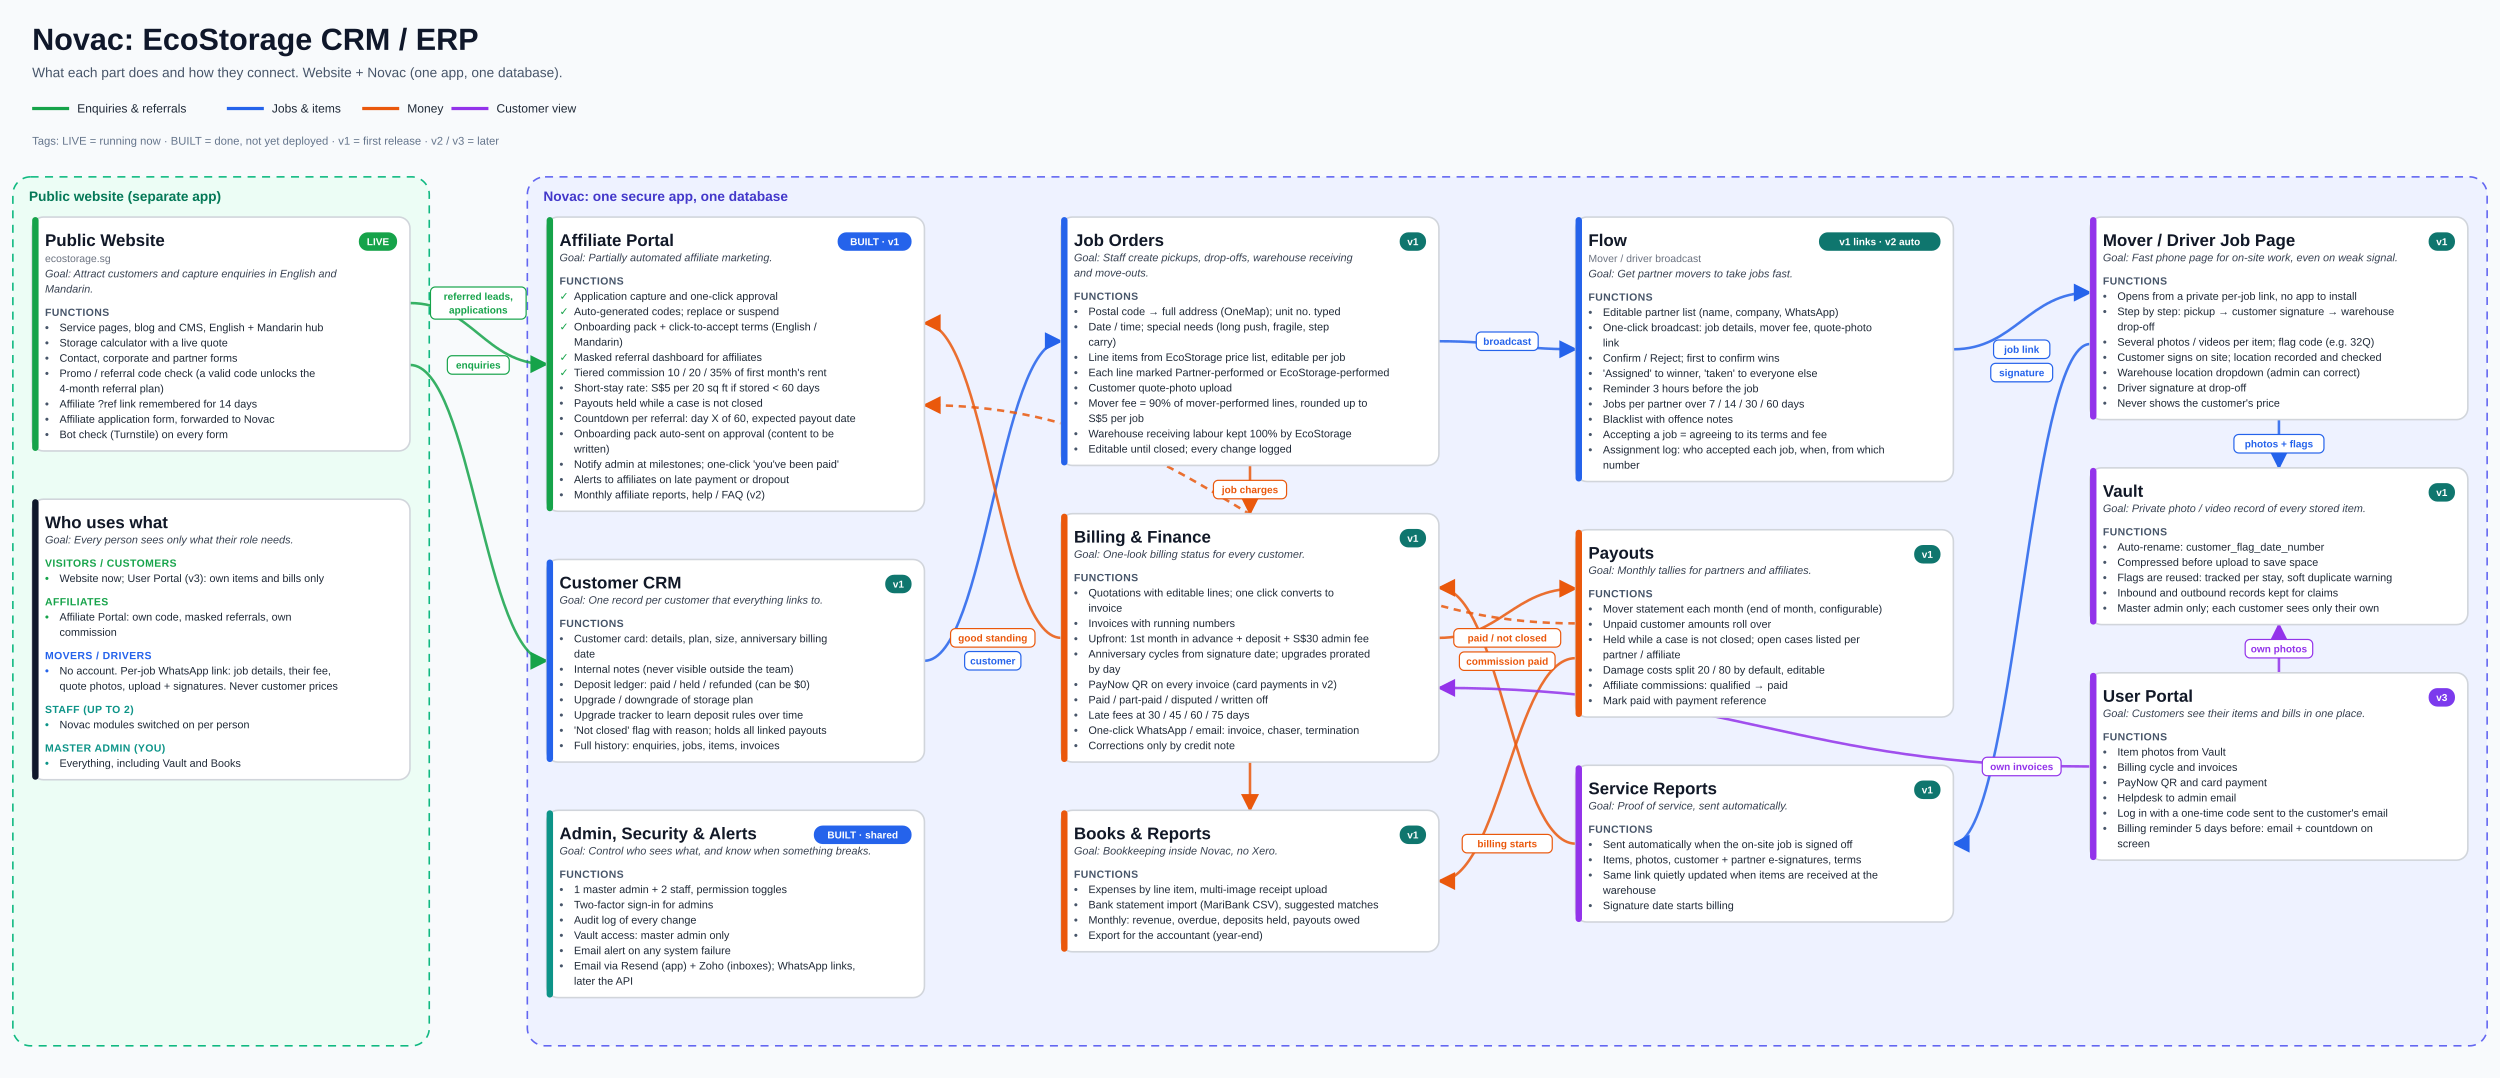
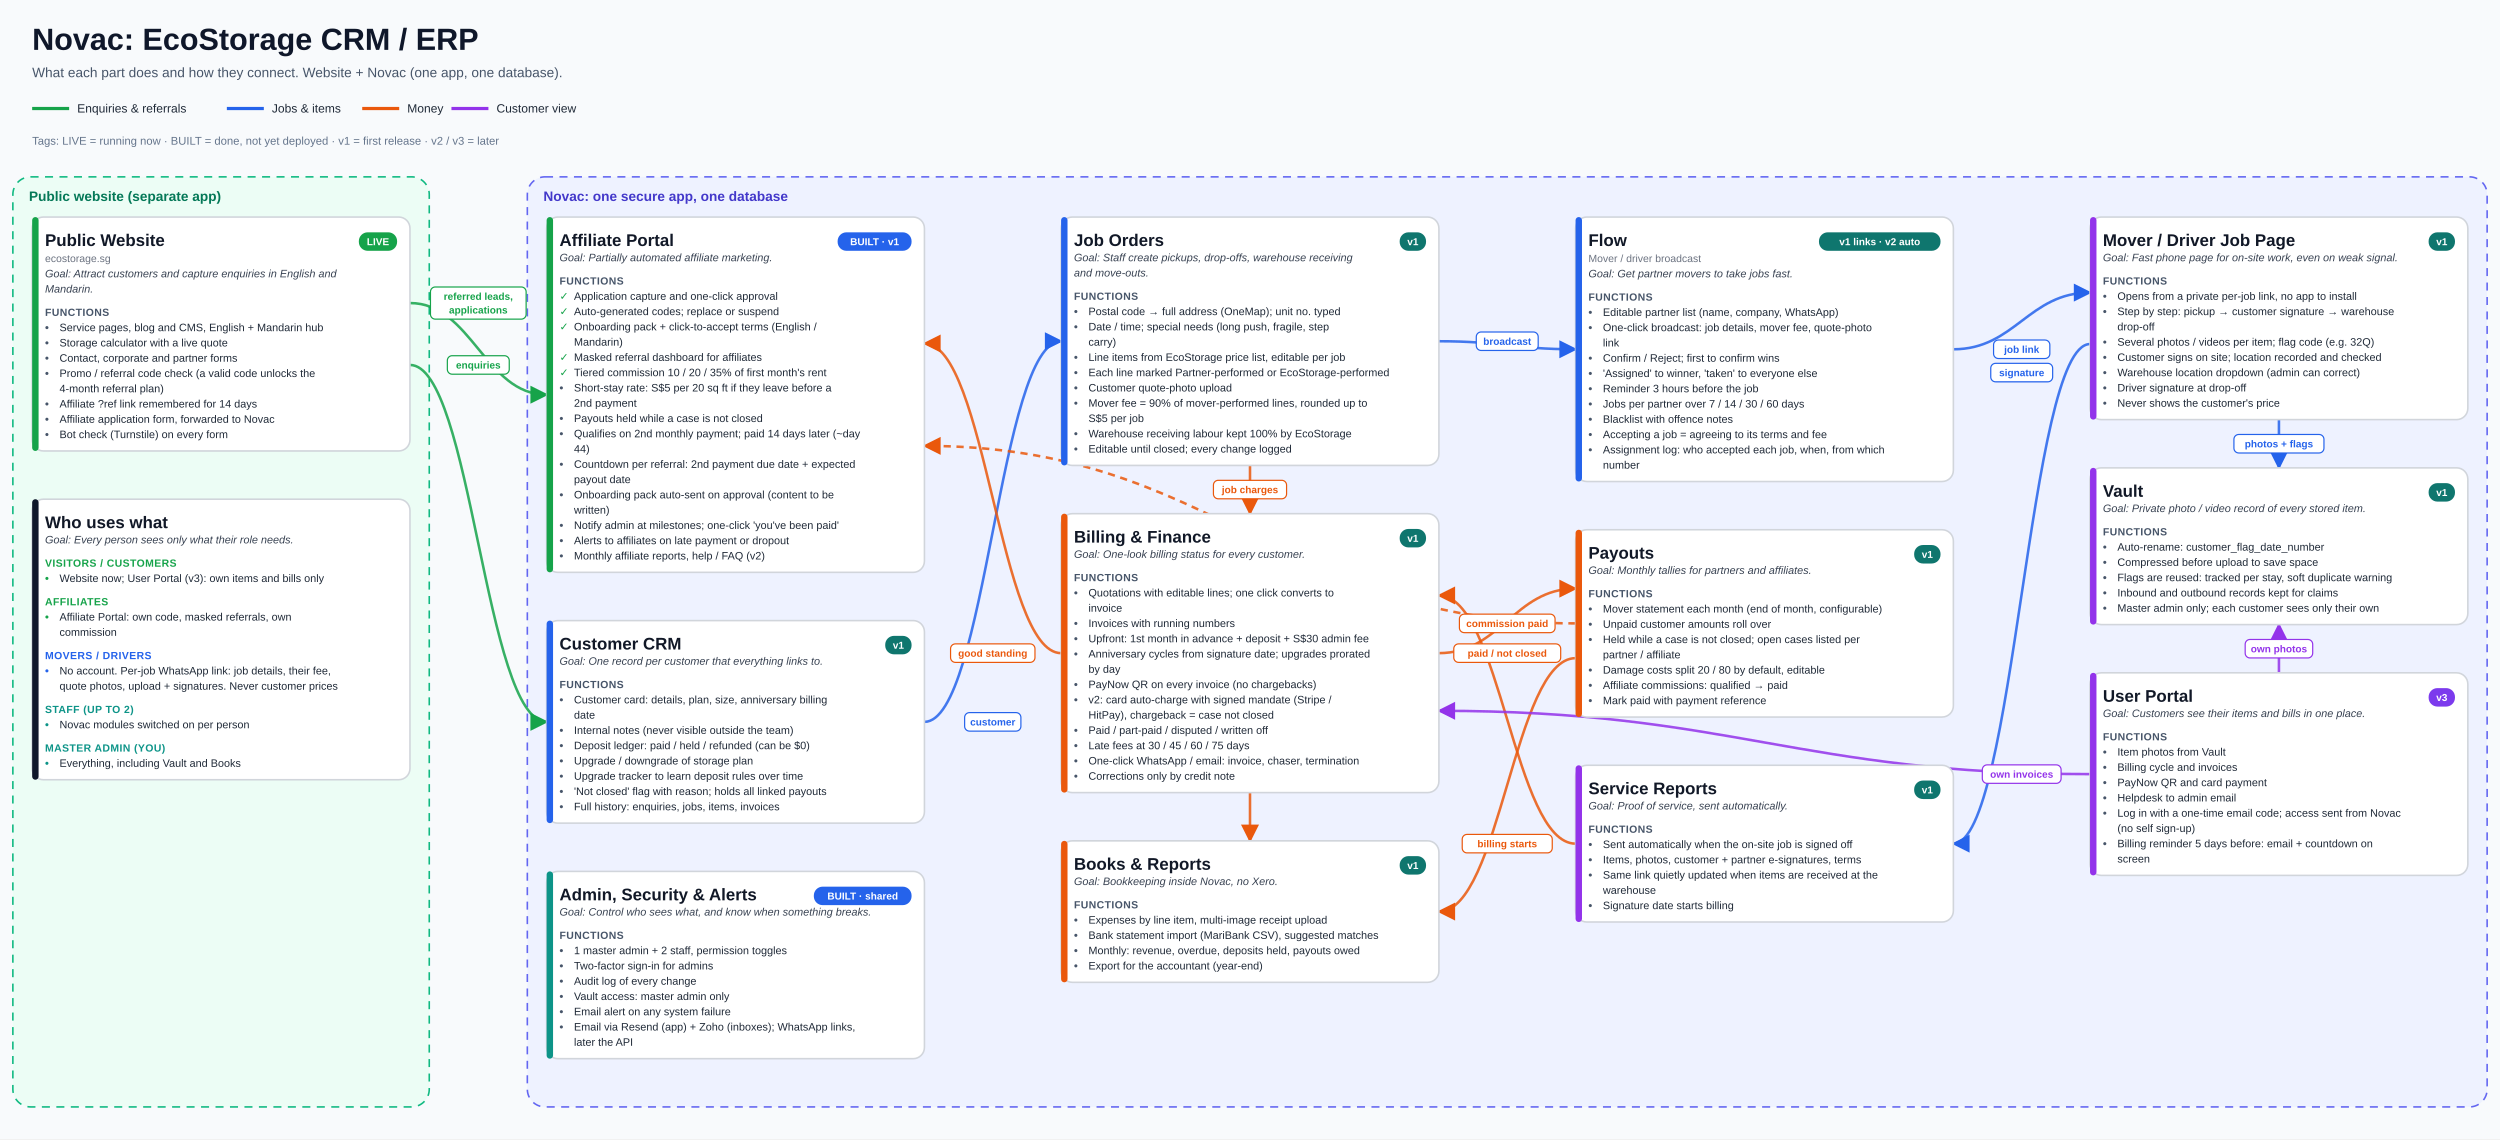
- <svg xmlns="http://www.w3.org/2000/svg" width="3110" height="1341" viewBox="0 0 3110 1341" font-family="Arial, Helvetica, sans-serif">
-   <rect width="3110" height="1341" fill="#f8fafc" />
+ <svg xmlns="http://www.w3.org/2000/svg" width="3110" height="1417" viewBox="0 0 3110 1417" font-family="Arial, Helvetica, sans-serif">
+   <rect width="3110" height="1417" fill="#f8fafc" />
  <defs>
    <marker id="a-green" viewBox="0 0 10 10" refX="9" refY="5" markerWidth="7" markerHeight="7" orient="auto-start-reverse">
      <path d="M0,0 L10,5 L0,10 z" fill="#16a34a" />
    </marker>
    <marker id="a-blue" viewBox="0 0 10 10" refX="9" refY="5" markerWidth="7" markerHeight="7" orient="auto-start-reverse">
      <path d="M0,0 L10,5 L0,10 z" fill="#2563eb" />
    </marker>
    <marker id="a-orange" viewBox="0 0 10 10" refX="9" refY="5" markerWidth="7" markerHeight="7" orient="auto-start-reverse">
      <path d="M0,0 L10,5 L0,10 z" fill="#ea580c" />
    </marker>
    <marker id="a-purple" viewBox="0 0 10 10" refX="9" refY="5" markerWidth="7" markerHeight="7" orient="auto-start-reverse">
      <path d="M0,0 L10,5 L0,10 z" fill="#9333ea" />
    </marker>
    <marker id="a-red" viewBox="0 0 10 10" refX="9" refY="5" markerWidth="7" markerHeight="7" orient="auto-start-reverse">
      <path d="M0,0 L10,5 L0,10 z" fill="#dc2626" />
    </marker>
    <marker id="a-grey" viewBox="0 0 10 10" refX="9" refY="5" markerWidth="7" markerHeight="7" orient="auto-start-reverse">
      <path d="M0,0 L10,5 L0,10 z" fill="#6b7280" />
    </marker>
    <marker id="a-teal" viewBox="0 0 10 10" refX="9" refY="5" markerWidth="7" markerHeight="7" orient="auto-start-reverse">
      <path d="M0,0 L10,5 L0,10 z" fill="#0d9488" />
    </marker>
  </defs>
  <text x="40" y="62" font-size="38" font-weight="800" fill="#0f172a">Novac: EcoStorage CRM / ERP</text>
  <text x="40" y="96" font-size="17" fill="#475569">What each part does and how they connect. Website + Novac (one app, one database).</text>
  <line x1="40" y1="135" x2="86" y2="135" stroke="#16a34a" stroke-width="4" />
  <text x="96" y="140" font-size="15" fill="#1f2937">Enquiries &amp; referrals</text>
  <line x1="282.2" y1="135" x2="328.2" y2="135" stroke="#2563eb" stroke-width="4" />
  <text x="338.2" y="140" font-size="15" fill="#1f2937">Jobs &amp; items</text>
  <line x1="450.6" y1="135" x2="496.6" y2="135" stroke="#ea580c" stroke-width="4" />
  <text x="506.6" y="140" font-size="15" fill="#1f2937">Money</text>
  <line x1="561.6" y1="135" x2="607.6" y2="135" stroke="#9333ea" stroke-width="4" />
  <text x="617.6" y="140" font-size="15" fill="#1f2937">Customer view</text>
  <text x="40" y="180" font-size="14" fill="#64748b">Tags: LIVE = running now · BUILT = done, not yet deployed · v1 = first release · v2 / v3 = later</text>
-   <rect x="656" y="220" width="2438" height="1081" rx="22" fill="#eef2ff" stroke="#6366f1" stroke-width="2" stroke-dasharray="10 8" />
+   <rect x="656" y="220" width="2438" height="1157" rx="22" fill="#eef2ff" stroke="#6366f1" stroke-width="2" stroke-dasharray="10 8" />
  <text x="676" y="250" font-size="17" font-weight="700" fill="#4338ca">Novac: one secure app, one database</text>
-   <rect x="16" y="220" width="518" height="1081" rx="22" fill="#ecfdf5" stroke="#10b981" stroke-width="2" stroke-dasharray="10 8" />
+   <rect x="16" y="220" width="518" height="1157" rx="22" fill="#ecfdf5" stroke="#10b981" stroke-width="2" stroke-dasharray="10 8" />
  <text x="36" y="250" font-size="17" font-weight="700" fill="#047857">Public website (separate app)</text>
-   <path d="M510,377.0 C586.5,377.0 603.5,453.0 680,453.0" fill="none" stroke="#16a34a" stroke-width="3.2" stroke-opacity="0.85" marker-end="url(#a-green)" />
-   <path d="M510,454.0 C586.5,454.0 603.5,822.0 680,822.0" fill="none" stroke="#16a34a" stroke-width="3.2" stroke-opacity="0.85" marker-end="url(#a-green)" />
-   <path d="M1150,822.0 C1226.5,822.0 1243.5,424.5 1320,424.5" fill="none" stroke="#2563eb" stroke-width="3.2" stroke-opacity="0.85" marker-end="url(#a-blue)" />
+   <path d="M510,377.0 C586.5,377.0 603.5,491.0 680,491.0" fill="none" stroke="#16a34a" stroke-width="3.2" stroke-opacity="0.85" marker-end="url(#a-green)" />
+   <path d="M510,454.0 C586.5,454.0 603.5,898.0 680,898.0" fill="none" stroke="#16a34a" stroke-width="3.2" stroke-opacity="0.85" marker-end="url(#a-green)" />
+   <path d="M1150,898.0 C1226.5,898.0 1243.5,424.5 1320,424.5" fill="none" stroke="#2563eb" stroke-width="3.2" stroke-opacity="0.85" marker-end="url(#a-blue)" />
  <path d="M1790,424.5 C1866.5,424.5 1883.5,434.5 1960,434.5" fill="none" stroke="#2563eb" stroke-width="3.2" stroke-opacity="0.85" marker-end="url(#a-blue)" />
  <path d="M2430,434.5 C2506.5,434.5 2523.5,364.0 2600,364.0" fill="none" stroke="#2563eb" stroke-width="3.2" stroke-opacity="0.85" marker-end="url(#a-blue)" />
  <path d="M2835.0,522 L2835.0,582" fill="none" stroke="#2563eb" stroke-width="3.2" stroke-opacity="0.85" marker-end="url(#a-blue)" />
  <path d="M2600,428.0 C2523.5,428.0 2506.5,1049.5 2430,1049.5" fill="none" stroke="#2563eb" stroke-width="3.2" stroke-opacity="0.85" marker-end="url(#a-blue)" />
  <path d="M1555.0,579 L1555.0,639" fill="none" stroke="#ea580c" stroke-width="3.2" stroke-opacity="0.85" marker-end="url(#a-orange)" />
-   <path d="M1960,1049.5 C1883.5,1049.5 1866.5,731.25 1790,731.25" fill="none" stroke="#ea580c" stroke-width="3.2" stroke-opacity="0.85" marker-end="url(#a-orange)" />
-   <path d="M1790,793.5 C1866.5,793.5 1883.5,732.25 1960,732.25" fill="none" stroke="#ea580c" stroke-width="3.2" stroke-opacity="0.85" marker-end="url(#a-orange)" />
-   <path d="M1320,793.5 C1243.5,793.5 1226.5,402.0 1150,402.0" fill="none" stroke="#ea580c" stroke-width="3.2" stroke-opacity="0.85" marker-end="url(#a-orange)" />
-   <path d="M1960,775.5 C1595.5,775.5 1514.5,504.0 1150,504.0" fill="none" stroke="#ea580c" stroke-width="3.2" stroke-opacity="0.85" stroke-dasharray="9 7" marker-end="url(#a-orange)" />
-   <path d="M1555.0,948 L1555.0,1008" fill="none" stroke="#ea580c" stroke-width="3.2" stroke-opacity="0.85" marker-end="url(#a-orange)" />
-   <path d="M1960,818.75 C1883.5,818.75 1866.5,1096.0 1790,1096.0" fill="none" stroke="#ea580c" stroke-width="3.2" stroke-opacity="0.85" marker-end="url(#a-orange)" />
+   <path d="M1960,1049.5 C1883.5,1049.5 1866.5,740.75 1790,740.75" fill="none" stroke="#ea580c" stroke-width="3.2" stroke-opacity="0.85" marker-end="url(#a-orange)" />
+   <path d="M1790,812.5 C1866.5,812.5 1883.5,732.25 1960,732.25" fill="none" stroke="#ea580c" stroke-width="3.2" stroke-opacity="0.85" marker-end="url(#a-orange)" />
+   <path d="M1320,812.5 C1243.5,812.5 1226.5,427.333 1150,427.333" fill="none" stroke="#ea580c" stroke-width="3.2" stroke-opacity="0.85" marker-end="url(#a-orange)" />
+   <path d="M1960,775.5 C1595.5,775.5 1514.5,554.667 1150,554.667" fill="none" stroke="#ea580c" stroke-width="3.2" stroke-opacity="0.85" stroke-dasharray="9 7" marker-end="url(#a-orange)" />
+   <path d="M1555.0,986 L1555.0,1046" fill="none" stroke="#ea580c" stroke-width="3.2" stroke-opacity="0.85" marker-end="url(#a-orange)" />
+   <path d="M1960,818.75 C1883.5,818.75 1866.5,1134.0 1790,1134.0" fill="none" stroke="#ea580c" stroke-width="3.2" stroke-opacity="0.85" marker-end="url(#a-orange)" />
  <path d="M2835.0,837 L2835.0,777" fill="none" stroke="#9333ea" stroke-width="3.2" stroke-opacity="0.85" marker-end="url(#a-purple)" />
-   <path d="M2600,953.5 C2235.5,953.5 2154.5,855.75 1790,855.75" fill="none" stroke="#9333ea" stroke-width="3.2" stroke-opacity="0.85" marker-end="url(#a-purple)" />
+   <path d="M2600,963.0 C2235.5,963.0 2154.5,884.25 1790,884.25" fill="none" stroke="#9333ea" stroke-width="3.2" stroke-opacity="0.85" marker-end="url(#a-purple)" />
  <rect x="40" y="270" width="470" height="291" rx="14" fill="#ffffff" stroke="#d1d5db" stroke-width="2" />
  <rect x="40" y="270" width="8" height="291" rx="4" fill="#16a34a" />
  <text x="56" y="306" font-size="21" font-weight="700" fill="#111827">Public Website</text>
  <rect x="446.4" y="289" width="47.6" height="23" rx="11" fill="#16a34a" />
  <text x="470.2" y="305" font-size="12.5" font-weight="700" fill="#fff" text-anchor="middle">LIVE</text>
  <text x="56" y="326" font-size="13" fill="#6b7280">ecostorage.sg</text>
  <text x="56" y="345" font-size="13.5" font-style="italic" fill="#374151">Goal: Attract customers and capture enquiries in English and</text>
  <text x="56" y="364" font-size="13.5" font-style="italic" fill="#374151">Mandarin.</text>
  <text x="56" y="393" font-size="13" font-weight="700" fill="#475569" letter-spacing="0.5">FUNCTIONS</text>
  <text x="56" y="412" font-size="13.5" font-weight="700" fill="#475569">•</text>
  <text x="74" y="412" font-size="13.5" fill="#1f2937">Service pages, blog and CMS, English + Mandarin hub</text>
  <text x="56" y="431" font-size="13.5" font-weight="700" fill="#475569">•</text>
  <text x="74" y="431" font-size="13.5" fill="#1f2937">Storage calculator with a live quote</text>
  <text x="56" y="450" font-size="13.5" font-weight="700" fill="#475569">•</text>
  <text x="74" y="450" font-size="13.5" fill="#1f2937">Contact, corporate and partner forms</text>
  <text x="56" y="469" font-size="13.5" font-weight="700" fill="#475569">•</text>
  <text x="74" y="469" font-size="13.5" fill="#1f2937">Promo / referral code check (a valid code unlocks the</text>
  <text x="74" y="488" font-size="13.5" fill="#1f2937">4-month referral plan)</text>
  <text x="56" y="507" font-size="13.5" font-weight="700" fill="#475569">•</text>
  <text x="74" y="507" font-size="13.5" fill="#1f2937">Affiliate ?ref link remembered for 14 days</text>
  <text x="56" y="526" font-size="13.5" font-weight="700" fill="#475569">•</text>
  <text x="74" y="526" font-size="13.5" fill="#1f2937">Affiliate application form, forwarded to Novac</text>
  <text x="56" y="545" font-size="13.5" font-weight="700" fill="#475569">•</text>
  <text x="74" y="545" font-size="13.5" fill="#1f2937">Bot check (Turnstile) on every form</text>
  <rect x="40" y="621" width="470" height="349" rx="14" fill="#ffffff" stroke="#d1d5db" stroke-width="2" />
  <rect x="40" y="621" width="8" height="349" rx="4" fill="#0f172a" />
  <text x="56" y="657" font-size="21" font-weight="700" fill="#111827">Who uses what</text>
  <text x="56" y="676" font-size="13.5" font-style="italic" fill="#374151">Goal: Every person sees only what their role needs.</text>
  <text x="56" y="705" font-size="13" font-weight="700" fill="#16a34a" letter-spacing="0.5">VISITORS / CUSTOMERS</text>
  <text x="56" y="724" font-size="13.5" font-weight="700" fill="#16a34a">•</text>
  <text x="74" y="724" font-size="13.5" fill="#1f2937">Website now; User Portal (v3): own items and bills only</text>
  <text x="56" y="753" font-size="13" font-weight="700" fill="#16a34a" letter-spacing="0.5">AFFILIATES</text>
  <text x="56" y="772" font-size="13.5" font-weight="700" fill="#16a34a">•</text>
  <text x="74" y="772" font-size="13.5" fill="#1f2937">Affiliate Portal: own code, masked referrals, own</text>
  <text x="74" y="791" font-size="13.5" fill="#1f2937">commission</text>
  <text x="56" y="820" font-size="13" font-weight="700" fill="#2563eb" letter-spacing="0.5">MOVERS / DRIVERS</text>
  <text x="56" y="839" font-size="13.5" font-weight="700" fill="#2563eb">•</text>
  <text x="74" y="839" font-size="13.5" fill="#1f2937">No account. Per-job WhatsApp link: job details, their fee,</text>
  <text x="74" y="858" font-size="13.5" fill="#1f2937">quote photos, upload + signatures. Never customer prices</text>
  <text x="56" y="887" font-size="13" font-weight="700" fill="#0d9488" letter-spacing="0.5">STAFF (UP TO 2)</text>
  <text x="56" y="906" font-size="13.5" font-weight="700" fill="#0d9488">•</text>
  <text x="74" y="906" font-size="13.5" fill="#1f2937">Novac modules switched on per person</text>
  <text x="56" y="935" font-size="13" font-weight="700" fill="#0d9488" letter-spacing="0.5">MASTER ADMIN (YOU)</text>
  <text x="56" y="954" font-size="13.5" font-weight="700" fill="#0d9488">•</text>
  <text x="74" y="954" font-size="13.5" fill="#1f2937">Everything, including Vault and Books</text>
-   <rect x="680" y="270" width="470" height="366" rx="14" fill="#ffffff" stroke="#d1d5db" stroke-width="2" />
-   <rect x="680" y="270" width="8" height="366" rx="4" fill="#16a34a" />
+   <rect x="680" y="270" width="470" height="442" rx="14" fill="#ffffff" stroke="#d1d5db" stroke-width="2" />
+   <rect x="680" y="270" width="8" height="442" rx="4" fill="#16a34a" />
  <text x="696" y="306" font-size="21" font-weight="700" fill="#111827">Affiliate Portal</text>
  <rect x="1042.0" y="289" width="92.0" height="23" rx="11" fill="#2563eb" />
  <text x="1088.0" y="305" font-size="12.5" font-weight="700" fill="#fff" text-anchor="middle">BUILT · v1</text>
  <text x="696" y="325" font-size="13.5" font-style="italic" fill="#374151">Goal: Partially automated affiliate marketing.</text>
  <text x="696" y="354" font-size="13" font-weight="700" fill="#475569" letter-spacing="0.5">FUNCTIONS</text>
  <text x="696" y="373" font-size="13.5" font-weight="700" fill="#16a34a">✓</text>
  <text x="714" y="373" font-size="13.5" fill="#1f2937">Application capture and one-click approval</text>
  <text x="696" y="392" font-size="13.5" font-weight="700" fill="#16a34a">✓</text>
  <text x="714" y="392" font-size="13.5" fill="#1f2937">Auto-generated codes; replace or suspend</text>
  <text x="696" y="411" font-size="13.5" font-weight="700" fill="#16a34a">✓</text>
  <text x="714" y="411" font-size="13.5" fill="#1f2937">Onboarding pack + click-to-accept terms (English /</text>
  <text x="714" y="430" font-size="13.5" fill="#1f2937">Mandarin)</text>
  <text x="696" y="449" font-size="13.5" font-weight="700" fill="#16a34a">✓</text>
  <text x="714" y="449" font-size="13.5" fill="#1f2937">Masked referral dashboard for affiliates</text>
  <text x="696" y="468" font-size="13.5" font-weight="700" fill="#16a34a">✓</text>
  <text x="714" y="468" font-size="13.5" fill="#1f2937">Tiered commission 10 / 20 / 35% of first month's rent</text>
  <text x="696" y="487" font-size="13.5" font-weight="700" fill="#475569">•</text>
-   <text x="714" y="487" font-size="13.5" fill="#1f2937">Short-stay rate: S$5 per 20 sq ft if stored &lt; 60 days</text>
-   <text x="696" y="506" font-size="13.5" font-weight="700" fill="#475569">•</text>
-   <text x="714" y="506" font-size="13.5" fill="#1f2937">Payouts held while a case is not closed</text>
+   <text x="714" y="487" font-size="13.5" fill="#1f2937">Short-stay rate: S$5 per 20 sq ft if they leave before a</text>
+   <text x="714" y="506" font-size="13.5" fill="#1f2937">2nd payment</text>
  <text x="696" y="525" font-size="13.5" font-weight="700" fill="#475569">•</text>
-   <text x="714" y="525" font-size="13.5" fill="#1f2937">Countdown per referral: day X of 60, expected payout date</text>
+   <text x="714" y="525" font-size="13.5" fill="#1f2937">Payouts held while a case is not closed</text>
  <text x="696" y="544" font-size="13.5" font-weight="700" fill="#475569">•</text>
-   <text x="714" y="544" font-size="13.5" fill="#1f2937">Onboarding pack auto-sent on approval (content to be</text>
-   <text x="714" y="563" font-size="13.5" fill="#1f2937">written)</text>
+   <text x="714" y="544" font-size="13.5" fill="#1f2937">Qualifies on 2nd monthly payment; paid 14 days later (~day</text>
+   <text x="714" y="563" font-size="13.5" fill="#1f2937">44)</text>
  <text x="696" y="582" font-size="13.5" font-weight="700" fill="#475569">•</text>
-   <text x="714" y="582" font-size="13.5" fill="#1f2937">Notify admin at milestones; one-click 'you've been paid'</text>
-   <text x="696" y="601" font-size="13.5" font-weight="700" fill="#475569">•</text>
-   <text x="714" y="601" font-size="13.5" fill="#1f2937">Alerts to affiliates on late payment or dropout</text>
+   <text x="714" y="582" font-size="13.5" fill="#1f2937">Countdown per referral: 2nd payment due date + expected</text>
+   <text x="714" y="601" font-size="13.5" fill="#1f2937">payout date</text>
  <text x="696" y="620" font-size="13.5" font-weight="700" fill="#475569">•</text>
-   <text x="714" y="620" font-size="13.5" fill="#1f2937">Monthly affiliate reports, help / FAQ (v2)</text>
-   <rect x="680" y="696" width="470" height="252" rx="14" fill="#ffffff" stroke="#d1d5db" stroke-width="2" />
-   <rect x="680" y="696" width="8" height="252" rx="4" fill="#2563eb" />
-   <text x="696" y="732" font-size="21" font-weight="700" fill="#111827">Customer CRM</text>
-   <rect x="1101.2" y="715" width="32.8" height="23" rx="11" fill="#0f766e" />
-   <text x="1117.6" y="731" font-size="12.5" font-weight="700" fill="#fff" text-anchor="middle">v1</text>
-   <text x="696" y="751" font-size="13.5" font-style="italic" fill="#374151">Goal: One record per customer that everything links to.</text>
-   <text x="696" y="780" font-size="13" font-weight="700" fill="#475569" letter-spacing="0.5">FUNCTIONS</text>
-   <text x="696" y="799" font-size="13.5" font-weight="700" fill="#475569">•</text>
-   <text x="714" y="799" font-size="13.5" fill="#1f2937">Customer card: details, plan, size, anniversary billing</text>
-   <text x="714" y="818" font-size="13.5" fill="#1f2937">date</text>
-   <text x="696" y="837" font-size="13.5" font-weight="700" fill="#475569">•</text>
-   <text x="714" y="837" font-size="13.5" fill="#1f2937">Internal notes (never visible outside the team)</text>
-   <text x="696" y="856" font-size="13.5" font-weight="700" fill="#475569">•</text>
-   <text x="714" y="856" font-size="13.5" fill="#1f2937">Deposit ledger: paid / held / refunded (can be $0)</text>
+   <text x="714" y="620" font-size="13.5" fill="#1f2937">Onboarding pack auto-sent on approval (content to be</text>
+   <text x="714" y="639" font-size="13.5" fill="#1f2937">written)</text>
+   <text x="696" y="658" font-size="13.5" font-weight="700" fill="#475569">•</text>
+   <text x="714" y="658" font-size="13.5" fill="#1f2937">Notify admin at milestones; one-click 'you've been paid'</text>
+   <text x="696" y="677" font-size="13.5" font-weight="700" fill="#475569">•</text>
+   <text x="714" y="677" font-size="13.5" fill="#1f2937">Alerts to affiliates on late payment or dropout</text>
+   <text x="696" y="696" font-size="13.5" font-weight="700" fill="#475569">•</text>
+   <text x="714" y="696" font-size="13.5" fill="#1f2937">Monthly affiliate reports, help / FAQ (v2)</text>
+   <rect x="680" y="772" width="470" height="252" rx="14" fill="#ffffff" stroke="#d1d5db" stroke-width="2" />
+   <rect x="680" y="772" width="8" height="252" rx="4" fill="#2563eb" />
+   <text x="696" y="808" font-size="21" font-weight="700" fill="#111827">Customer CRM</text>
+   <rect x="1101.2" y="791" width="32.8" height="23" rx="11" fill="#0f766e" />
+   <text x="1117.6" y="807" font-size="12.5" font-weight="700" fill="#fff" text-anchor="middle">v1</text>
+   <text x="696" y="827" font-size="13.5" font-style="italic" fill="#374151">Goal: One record per customer that everything links to.</text>
+   <text x="696" y="856" font-size="13" font-weight="700" fill="#475569" letter-spacing="0.5">FUNCTIONS</text>
  <text x="696" y="875" font-size="13.5" font-weight="700" fill="#475569">•</text>
-   <text x="714" y="875" font-size="13.5" fill="#1f2937">Upgrade / downgrade of storage plan</text>
-   <text x="696" y="894" font-size="13.5" font-weight="700" fill="#475569">•</text>
-   <text x="714" y="894" font-size="13.5" fill="#1f2937">Upgrade tracker to learn deposit rules over time</text>
+   <text x="714" y="875" font-size="13.5" fill="#1f2937">Customer card: details, plan, size, anniversary billing</text>
+   <text x="714" y="894" font-size="13.5" fill="#1f2937">date</text>
  <text x="696" y="913" font-size="13.5" font-weight="700" fill="#475569">•</text>
-   <text x="714" y="913" font-size="13.5" fill="#1f2937">'Not closed' flag with reason; holds all linked payouts</text>
+   <text x="714" y="913" font-size="13.5" fill="#1f2937">Internal notes (never visible outside the team)</text>
  <text x="696" y="932" font-size="13.5" font-weight="700" fill="#475569">•</text>
-   <text x="714" y="932" font-size="13.5" fill="#1f2937">Full history: enquiries, jobs, items, invoices</text>
-   <rect x="680" y="1008" width="470" height="233" rx="14" fill="#ffffff" stroke="#d1d5db" stroke-width="2" />
-   <rect x="680" y="1008" width="8" height="233" rx="4" fill="#0d9488" />
-   <text x="696" y="1044" font-size="21" font-weight="700" fill="#111827">Admin, Security &amp; Alerts</text>
-   <rect x="1012.4" y="1027" width="121.6" height="23" rx="11" fill="#2563eb" />
-   <text x="1073.2" y="1043" font-size="12.5" font-weight="700" fill="#fff" text-anchor="middle">BUILT · shared</text>
-   <text x="696" y="1063" font-size="13.5" font-style="italic" fill="#374151">Goal: Control who sees what, and know when something breaks.</text>
-   <text x="696" y="1092" font-size="13" font-weight="700" fill="#475569" letter-spacing="0.5">FUNCTIONS</text>
-   <text x="696" y="1111" font-size="13.5" font-weight="700" fill="#475569">•</text>
-   <text x="714" y="1111" font-size="13.5" fill="#1f2937">1 master admin + 2 staff, permission toggles</text>
-   <text x="696" y="1130" font-size="13.5" font-weight="700" fill="#475569">•</text>
-   <text x="714" y="1130" font-size="13.5" fill="#1f2937">Two-factor sign-in for admins</text>
-   <text x="696" y="1149" font-size="13.5" font-weight="700" fill="#475569">•</text>
-   <text x="714" y="1149" font-size="13.5" fill="#1f2937">Audit log of every change</text>
-   <text x="696" y="1168" font-size="13.5" font-weight="700" fill="#475569">•</text>
-   <text x="714" y="1168" font-size="13.5" fill="#1f2937">Vault access: master admin only</text>
+   <text x="714" y="932" font-size="13.5" fill="#1f2937">Deposit ledger: paid / held / refunded (can be $0)</text>
+   <text x="696" y="951" font-size="13.5" font-weight="700" fill="#475569">•</text>
+   <text x="714" y="951" font-size="13.5" fill="#1f2937">Upgrade / downgrade of storage plan</text>
+   <text x="696" y="970" font-size="13.5" font-weight="700" fill="#475569">•</text>
+   <text x="714" y="970" font-size="13.5" fill="#1f2937">Upgrade tracker to learn deposit rules over time</text>
+   <text x="696" y="989" font-size="13.5" font-weight="700" fill="#475569">•</text>
+   <text x="714" y="989" font-size="13.5" fill="#1f2937">'Not closed' flag with reason; holds all linked payouts</text>
+   <text x="696" y="1008" font-size="13.5" font-weight="700" fill="#475569">•</text>
+   <text x="714" y="1008" font-size="13.5" fill="#1f2937">Full history: enquiries, jobs, items, invoices</text>
+   <rect x="680" y="1084" width="470" height="233" rx="14" fill="#ffffff" stroke="#d1d5db" stroke-width="2" />
+   <rect x="680" y="1084" width="8" height="233" rx="4" fill="#0d9488" />
+   <text x="696" y="1120" font-size="21" font-weight="700" fill="#111827">Admin, Security &amp; Alerts</text>
+   <rect x="1012.4" y="1103" width="121.6" height="23" rx="11" fill="#2563eb" />
+   <text x="1073.2" y="1119" font-size="12.5" font-weight="700" fill="#fff" text-anchor="middle">BUILT · shared</text>
+   <text x="696" y="1139" font-size="13.5" font-style="italic" fill="#374151">Goal: Control who sees what, and know when something breaks.</text>
+   <text x="696" y="1168" font-size="13" font-weight="700" fill="#475569" letter-spacing="0.5">FUNCTIONS</text>
  <text x="696" y="1187" font-size="13.5" font-weight="700" fill="#475569">•</text>
-   <text x="714" y="1187" font-size="13.5" fill="#1f2937">Email alert on any system failure</text>
+   <text x="714" y="1187" font-size="13.5" fill="#1f2937">1 master admin + 2 staff, permission toggles</text>
  <text x="696" y="1206" font-size="13.5" font-weight="700" fill="#475569">•</text>
-   <text x="714" y="1206" font-size="13.5" fill="#1f2937">Email via Resend (app) + Zoho (inboxes); WhatsApp links,</text>
-   <text x="714" y="1225" font-size="13.5" fill="#1f2937">later the API</text>
+   <text x="714" y="1206" font-size="13.5" fill="#1f2937">Two-factor sign-in for admins</text>
+   <text x="696" y="1225" font-size="13.5" font-weight="700" fill="#475569">•</text>
+   <text x="714" y="1225" font-size="13.5" fill="#1f2937">Audit log of every change</text>
+   <text x="696" y="1244" font-size="13.5" font-weight="700" fill="#475569">•</text>
+   <text x="714" y="1244" font-size="13.5" fill="#1f2937">Vault access: master admin only</text>
+   <text x="696" y="1263" font-size="13.5" font-weight="700" fill="#475569">•</text>
+   <text x="714" y="1263" font-size="13.5" fill="#1f2937">Email alert on any system failure</text>
+   <text x="696" y="1282" font-size="13.5" font-weight="700" fill="#475569">•</text>
+   <text x="714" y="1282" font-size="13.5" fill="#1f2937">Email via Resend (app) + Zoho (inboxes); WhatsApp links,</text>
+   <text x="714" y="1301" font-size="13.5" fill="#1f2937">later the API</text>
  <rect x="1320" y="270" width="470" height="309" rx="14" fill="#ffffff" stroke="#d1d5db" stroke-width="2" />
  <rect x="1320" y="270" width="8" height="309" rx="4" fill="#2563eb" />
  <text x="1336" y="306" font-size="21" font-weight="700" fill="#111827">Job Orders</text>
  <rect x="1741.2" y="289" width="32.8" height="23" rx="11" fill="#0f766e" />
  <text x="1757.6" y="305" font-size="12.5" font-weight="700" fill="#fff" text-anchor="middle">v1</text>
  <text x="1336" y="325" font-size="13.5" font-style="italic" fill="#374151">Goal: Staff create pickups, drop-offs, warehouse receiving</text>
  <text x="1336" y="344" font-size="13.5" font-style="italic" fill="#374151">and move-outs.</text>
  <text x="1336" y="373" font-size="13" font-weight="700" fill="#475569" letter-spacing="0.5">FUNCTIONS</text>
  <text x="1336" y="392" font-size="13.5" font-weight="700" fill="#475569">•</text>
  <text x="1354" y="392" font-size="13.5" fill="#1f2937">Postal code → full address (OneMap); unit no. typed</text>
  <text x="1336" y="411" font-size="13.5" font-weight="700" fill="#475569">•</text>
  <text x="1354" y="411" font-size="13.5" fill="#1f2937">Date / time; special needs (long push, fragile, step</text>
  <text x="1354" y="430" font-size="13.5" fill="#1f2937">carry)</text>
  <text x="1336" y="449" font-size="13.5" font-weight="700" fill="#475569">•</text>
  <text x="1354" y="449" font-size="13.5" fill="#1f2937">Line items from EcoStorage price list, editable per job</text>
  <text x="1336" y="468" font-size="13.5" font-weight="700" fill="#475569">•</text>
  <text x="1354" y="468" font-size="13.5" fill="#1f2937">Each line marked Partner-performed or EcoStorage-performed</text>
  <text x="1336" y="487" font-size="13.5" font-weight="700" fill="#475569">•</text>
  <text x="1354" y="487" font-size="13.5" fill="#1f2937">Customer quote-photo upload</text>
  <text x="1336" y="506" font-size="13.5" font-weight="700" fill="#475569">•</text>
  <text x="1354" y="506" font-size="13.5" fill="#1f2937">Mover fee = 90% of mover-performed lines, rounded up to</text>
  <text x="1354" y="525" font-size="13.5" fill="#1f2937">S$5 per job</text>
  <text x="1336" y="544" font-size="13.5" font-weight="700" fill="#475569">•</text>
  <text x="1354" y="544" font-size="13.5" fill="#1f2937">Warehouse receiving labour kept 100% by EcoStorage</text>
  <text x="1336" y="563" font-size="13.5" font-weight="700" fill="#475569">•</text>
  <text x="1354" y="563" font-size="13.5" fill="#1f2937">Editable until closed; every change logged</text>
-   <rect x="1320" y="639" width="470" height="309" rx="14" fill="#ffffff" stroke="#d1d5db" stroke-width="2" />
-   <rect x="1320" y="639" width="8" height="309" rx="4" fill="#ea580c" />
+   <rect x="1320" y="639" width="470" height="347" rx="14" fill="#ffffff" stroke="#d1d5db" stroke-width="2" />
+   <rect x="1320" y="639" width="8" height="347" rx="4" fill="#ea580c" />
  <text x="1336" y="675" font-size="21" font-weight="700" fill="#111827">Billing &amp; Finance</text>
  <rect x="1741.2" y="658" width="32.8" height="23" rx="11" fill="#0f766e" />
  <text x="1757.6" y="674" font-size="12.5" font-weight="700" fill="#fff" text-anchor="middle">v1</text>
  <text x="1336" y="694" font-size="13.5" font-style="italic" fill="#374151">Goal: One-look billing status for every customer.</text>
  <text x="1336" y="723" font-size="13" font-weight="700" fill="#475569" letter-spacing="0.5">FUNCTIONS</text>
  <text x="1336" y="742" font-size="13.5" font-weight="700" fill="#475569">•</text>
  <text x="1354" y="742" font-size="13.5" fill="#1f2937">Quotations with editable lines; one click converts to</text>
  <text x="1354" y="761" font-size="13.5" fill="#1f2937">invoice</text>
  <text x="1336" y="780" font-size="13.5" font-weight="700" fill="#475569">•</text>
  <text x="1354" y="780" font-size="13.5" fill="#1f2937">Invoices with running numbers</text>
  <text x="1336" y="799" font-size="13.5" font-weight="700" fill="#475569">•</text>
  <text x="1354" y="799" font-size="13.5" fill="#1f2937">Upfront: 1st month in advance + deposit + S$30 admin fee</text>
  <text x="1336" y="818" font-size="13.5" font-weight="700" fill="#475569">•</text>
  <text x="1354" y="818" font-size="13.5" fill="#1f2937">Anniversary cycles from signature date; upgrades prorated</text>
  <text x="1354" y="837" font-size="13.5" fill="#1f2937">by day</text>
  <text x="1336" y="856" font-size="13.5" font-weight="700" fill="#475569">•</text>
-   <text x="1354" y="856" font-size="13.5" fill="#1f2937">PayNow QR on every invoice (card payments in v2)</text>
+   <text x="1354" y="856" font-size="13.5" fill="#1f2937">PayNow QR on every invoice (no chargebacks)</text>
  <text x="1336" y="875" font-size="13.5" font-weight="700" fill="#475569">•</text>
-   <text x="1354" y="875" font-size="13.5" fill="#1f2937">Paid / part-paid / disputed / written off</text>
-   <text x="1336" y="894" font-size="13.5" font-weight="700" fill="#475569">•</text>
-   <text x="1354" y="894" font-size="13.5" fill="#1f2937">Late fees at 30 / 45 / 60 / 75 days</text>
+   <text x="1354" y="875" font-size="13.5" fill="#1f2937">v2: card auto-charge with signed mandate (Stripe /</text>
+   <text x="1354" y="894" font-size="13.5" fill="#1f2937">HitPay), chargeback = case not closed</text>
  <text x="1336" y="913" font-size="13.5" font-weight="700" fill="#475569">•</text>
-   <text x="1354" y="913" font-size="13.5" fill="#1f2937">One-click WhatsApp / email: invoice, chaser, termination</text>
+   <text x="1354" y="913" font-size="13.5" fill="#1f2937">Paid / part-paid / disputed / written off</text>
  <text x="1336" y="932" font-size="13.5" font-weight="700" fill="#475569">•</text>
-   <text x="1354" y="932" font-size="13.5" fill="#1f2937">Corrections only by credit note</text>
-   <rect x="1320" y="1008" width="470" height="176" rx="14" fill="#ffffff" stroke="#d1d5db" stroke-width="2" />
-   <rect x="1320" y="1008" width="8" height="176" rx="4" fill="#ea580c" />
-   <text x="1336" y="1044" font-size="21" font-weight="700" fill="#111827">Books &amp; Reports</text>
-   <rect x="1741.2" y="1027" width="32.8" height="23" rx="11" fill="#0f766e" />
-   <text x="1757.6" y="1043" font-size="12.5" font-weight="700" fill="#fff" text-anchor="middle">v1</text>
-   <text x="1336" y="1063" font-size="13.5" font-style="italic" fill="#374151">Goal: Bookkeeping inside Novac, no Xero.</text>
-   <text x="1336" y="1092" font-size="13" font-weight="700" fill="#475569" letter-spacing="0.5">FUNCTIONS</text>
-   <text x="1336" y="1111" font-size="13.5" font-weight="700" fill="#475569">•</text>
-   <text x="1354" y="1111" font-size="13.5" fill="#1f2937">Expenses by line item, multi-image receipt upload</text>
-   <text x="1336" y="1130" font-size="13.5" font-weight="700" fill="#475569">•</text>
-   <text x="1354" y="1130" font-size="13.5" fill="#1f2937">Bank statement import (MariBank CSV), suggested matches</text>
+   <text x="1354" y="932" font-size="13.5" fill="#1f2937">Late fees at 30 / 45 / 60 / 75 days</text>
+   <text x="1336" y="951" font-size="13.5" font-weight="700" fill="#475569">•</text>
+   <text x="1354" y="951" font-size="13.5" fill="#1f2937">One-click WhatsApp / email: invoice, chaser, termination</text>
+   <text x="1336" y="970" font-size="13.5" font-weight="700" fill="#475569">•</text>
+   <text x="1354" y="970" font-size="13.5" fill="#1f2937">Corrections only by credit note</text>
+   <rect x="1320" y="1046" width="470" height="176" rx="14" fill="#ffffff" stroke="#d1d5db" stroke-width="2" />
+   <rect x="1320" y="1046" width="8" height="176" rx="4" fill="#ea580c" />
+   <text x="1336" y="1082" font-size="21" font-weight="700" fill="#111827">Books &amp; Reports</text>
+   <rect x="1741.2" y="1065" width="32.8" height="23" rx="11" fill="#0f766e" />
+   <text x="1757.6" y="1081" font-size="12.5" font-weight="700" fill="#fff" text-anchor="middle">v1</text>
+   <text x="1336" y="1101" font-size="13.5" font-style="italic" fill="#374151">Goal: Bookkeeping inside Novac, no Xero.</text>
+   <text x="1336" y="1130" font-size="13" font-weight="700" fill="#475569" letter-spacing="0.5">FUNCTIONS</text>
  <text x="1336" y="1149" font-size="13.5" font-weight="700" fill="#475569">•</text>
-   <text x="1354" y="1149" font-size="13.5" fill="#1f2937">Monthly: revenue, overdue, deposits held, payouts owed</text>
+   <text x="1354" y="1149" font-size="13.5" fill="#1f2937">Expenses by line item, multi-image receipt upload</text>
  <text x="1336" y="1168" font-size="13.5" font-weight="700" fill="#475569">•</text>
-   <text x="1354" y="1168" font-size="13.5" fill="#1f2937">Export for the accountant (year-end)</text>
+   <text x="1354" y="1168" font-size="13.5" fill="#1f2937">Bank statement import (MariBank CSV), suggested matches</text>
+   <text x="1336" y="1187" font-size="13.5" font-weight="700" fill="#475569">•</text>
+   <text x="1354" y="1187" font-size="13.5" fill="#1f2937">Monthly: revenue, overdue, deposits held, payouts owed</text>
+   <text x="1336" y="1206" font-size="13.5" font-weight="700" fill="#475569">•</text>
+   <text x="1354" y="1206" font-size="13.5" fill="#1f2937">Export for the accountant (year-end)</text>
  <rect x="1960" y="270" width="470" height="329" rx="14" fill="#ffffff" stroke="#d1d5db" stroke-width="2" />
  <rect x="1960" y="270" width="8" height="329" rx="4" fill="#2563eb" />
  <text x="1976" y="306" font-size="21" font-weight="700" fill="#111827">Flow</text>
  <rect x="2262.8" y="289" width="151.2" height="23" rx="11" fill="#0f766e" />
  <text x="2338.4" y="305" font-size="12.5" font-weight="700" fill="#fff" text-anchor="middle">v1 links · v2 auto</text>
  <text x="1976" y="326" font-size="13" fill="#6b7280">Mover / driver broadcast</text>
  <text x="1976" y="345" font-size="13.5" font-style="italic" fill="#374151">Goal: Get partner movers to take jobs fast.</text>
  <text x="1976" y="374" font-size="13" font-weight="700" fill="#475569" letter-spacing="0.5">FUNCTIONS</text>
  <text x="1976" y="393" font-size="13.5" font-weight="700" fill="#475569">•</text>
  <text x="1994" y="393" font-size="13.5" fill="#1f2937">Editable partner list (name, company, WhatsApp)</text>
  <text x="1976" y="412" font-size="13.5" font-weight="700" fill="#475569">•</text>
  <text x="1994" y="412" font-size="13.5" fill="#1f2937">One-click broadcast: job details, mover fee, quote-photo</text>
  <text x="1994" y="431" font-size="13.5" fill="#1f2937">link</text>
  <text x="1976" y="450" font-size="13.5" font-weight="700" fill="#475569">•</text>
  <text x="1994" y="450" font-size="13.5" fill="#1f2937">Confirm / Reject; first to confirm wins</text>
  <text x="1976" y="469" font-size="13.5" font-weight="700" fill="#475569">•</text>
  <text x="1994" y="469" font-size="13.5" fill="#1f2937">'Assigned' to winner, 'taken' to everyone else</text>
  <text x="1976" y="488" font-size="13.5" font-weight="700" fill="#475569">•</text>
  <text x="1994" y="488" font-size="13.5" fill="#1f2937">Reminder 3 hours before the job</text>
  <text x="1976" y="507" font-size="13.5" font-weight="700" fill="#475569">•</text>
  <text x="1994" y="507" font-size="13.5" fill="#1f2937">Jobs per partner over 7 / 14 / 30 / 60 days</text>
  <text x="1976" y="526" font-size="13.5" font-weight="700" fill="#475569">•</text>
  <text x="1994" y="526" font-size="13.5" fill="#1f2937">Blacklist with offence notes</text>
  <text x="1976" y="545" font-size="13.5" font-weight="700" fill="#475569">•</text>
  <text x="1994" y="545" font-size="13.5" fill="#1f2937">Accepting a job = agreeing to its terms and fee</text>
  <text x="1976" y="564" font-size="13.5" font-weight="700" fill="#475569">•</text>
  <text x="1994" y="564" font-size="13.5" fill="#1f2937">Assignment log: who accepted each job, when, from which</text>
  <text x="1994" y="583" font-size="13.5" fill="#1f2937">number</text>
  <rect x="1960" y="659" width="470" height="233" rx="14" fill="#ffffff" stroke="#d1d5db" stroke-width="2" />
  <rect x="1960" y="659" width="8" height="233" rx="4" fill="#ea580c" />
  <text x="1976" y="695" font-size="21" font-weight="700" fill="#111827">Payouts</text>
  <rect x="2381.2" y="678" width="32.8" height="23" rx="11" fill="#0f766e" />
  <text x="2397.6" y="694" font-size="12.5" font-weight="700" fill="#fff" text-anchor="middle">v1</text>
  <text x="1976" y="714" font-size="13.5" font-style="italic" fill="#374151">Goal: Monthly tallies for partners and affiliates.</text>
  <text x="1976" y="743" font-size="13" font-weight="700" fill="#475569" letter-spacing="0.5">FUNCTIONS</text>
  <text x="1976" y="762" font-size="13.5" font-weight="700" fill="#475569">•</text>
  <text x="1994" y="762" font-size="13.5" fill="#1f2937">Mover statement each month (end of month, configurable)</text>
  <text x="1976" y="781" font-size="13.5" font-weight="700" fill="#475569">•</text>
  <text x="1994" y="781" font-size="13.5" fill="#1f2937">Unpaid customer amounts roll over</text>
  <text x="1976" y="800" font-size="13.5" font-weight="700" fill="#475569">•</text>
  <text x="1994" y="800" font-size="13.5" fill="#1f2937">Held while a case is not closed; open cases listed per</text>
  <text x="1994" y="819" font-size="13.5" fill="#1f2937">partner / affiliate</text>
  <text x="1976" y="838" font-size="13.5" font-weight="700" fill="#475569">•</text>
  <text x="1994" y="838" font-size="13.5" fill="#1f2937">Damage costs split 20 / 80 by default, editable</text>
  <text x="1976" y="857" font-size="13.5" font-weight="700" fill="#475569">•</text>
  <text x="1994" y="857" font-size="13.5" fill="#1f2937">Affiliate commissions: qualified → paid</text>
  <text x="1976" y="876" font-size="13.5" font-weight="700" fill="#475569">•</text>
  <text x="1994" y="876" font-size="13.5" fill="#1f2937">Mark paid with payment reference</text>
  <rect x="1960" y="952" width="470" height="195" rx="14" fill="#ffffff" stroke="#d1d5db" stroke-width="2" />
  <rect x="1960" y="952" width="8" height="195" rx="4" fill="#9333ea" />
  <text x="1976" y="988" font-size="21" font-weight="700" fill="#111827">Service Reports</text>
  <rect x="2381.2" y="971" width="32.8" height="23" rx="11" fill="#0f766e" />
  <text x="2397.6" y="987" font-size="12.5" font-weight="700" fill="#fff" text-anchor="middle">v1</text>
  <text x="1976" y="1007" font-size="13.5" font-style="italic" fill="#374151">Goal: Proof of service, sent automatically.</text>
  <text x="1976" y="1036" font-size="13" font-weight="700" fill="#475569" letter-spacing="0.5">FUNCTIONS</text>
  <text x="1976" y="1055" font-size="13.5" font-weight="700" fill="#475569">•</text>
  <text x="1994" y="1055" font-size="13.5" fill="#1f2937">Sent automatically when the on-site job is signed off</text>
  <text x="1976" y="1074" font-size="13.5" font-weight="700" fill="#475569">•</text>
  <text x="1994" y="1074" font-size="13.5" fill="#1f2937">Items, photos, customer + partner e-signatures, terms</text>
  <text x="1976" y="1093" font-size="13.5" font-weight="700" fill="#475569">•</text>
  <text x="1994" y="1093" font-size="13.5" fill="#1f2937">Same link quietly updated when items are received at the</text>
  <text x="1994" y="1112" font-size="13.5" fill="#1f2937">warehouse</text>
  <text x="1976" y="1131" font-size="13.5" font-weight="700" fill="#475569">•</text>
  <text x="1994" y="1131" font-size="13.5" fill="#1f2937">Signature date starts billing</text>
  <rect x="2600" y="270" width="470" height="252" rx="14" fill="#ffffff" stroke="#d1d5db" stroke-width="2" />
  <rect x="2600" y="270" width="8" height="252" rx="4" fill="#9333ea" />
  <text x="2616" y="306" font-size="21" font-weight="700" fill="#111827">Mover / Driver Job Page</text>
  <rect x="3021.2" y="289" width="32.8" height="23" rx="11" fill="#0f766e" />
  <text x="3037.6" y="305" font-size="12.5" font-weight="700" fill="#fff" text-anchor="middle">v1</text>
  <text x="2616" y="325" font-size="13.5" font-style="italic" fill="#374151">Goal: Fast phone page for on-site work, even on weak signal.</text>
  <text x="2616" y="354" font-size="13" font-weight="700" fill="#475569" letter-spacing="0.5">FUNCTIONS</text>
  <text x="2616" y="373" font-size="13.5" font-weight="700" fill="#475569">•</text>
  <text x="2634" y="373" font-size="13.5" fill="#1f2937">Opens from a private per-job link, no app to install</text>
  <text x="2616" y="392" font-size="13.5" font-weight="700" fill="#475569">•</text>
  <text x="2634" y="392" font-size="13.5" fill="#1f2937">Step by step: pickup → customer signature → warehouse</text>
  <text x="2634" y="411" font-size="13.5" fill="#1f2937">drop-off</text>
  <text x="2616" y="430" font-size="13.5" font-weight="700" fill="#475569">•</text>
  <text x="2634" y="430" font-size="13.5" fill="#1f2937">Several photos / videos per item; flag code (e.g. 32Q)</text>
  <text x="2616" y="449" font-size="13.5" font-weight="700" fill="#475569">•</text>
  <text x="2634" y="449" font-size="13.5" fill="#1f2937">Customer signs on site; location recorded and checked</text>
  <text x="2616" y="468" font-size="13.5" font-weight="700" fill="#475569">•</text>
  <text x="2634" y="468" font-size="13.5" fill="#1f2937">Warehouse location dropdown (admin can correct)</text>
  <text x="2616" y="487" font-size="13.5" font-weight="700" fill="#475569">•</text>
  <text x="2634" y="487" font-size="13.5" fill="#1f2937">Driver signature at drop-off</text>
  <text x="2616" y="506" font-size="13.5" font-weight="700" fill="#475569">•</text>
  <text x="2634" y="506" font-size="13.5" fill="#1f2937">Never shows the customer's price</text>
  <rect x="2600" y="582" width="470" height="195" rx="14" fill="#ffffff" stroke="#d1d5db" stroke-width="2" />
  <rect x="2600" y="582" width="8" height="195" rx="4" fill="#9333ea" />
  <text x="2616" y="618" font-size="21" font-weight="700" fill="#111827">Vault</text>
  <rect x="3021.2" y="601" width="32.8" height="23" rx="11" fill="#0f766e" />
  <text x="3037.6" y="617" font-size="12.5" font-weight="700" fill="#fff" text-anchor="middle">v1</text>
  <text x="2616" y="637" font-size="13.5" font-style="italic" fill="#374151">Goal: Private photo / video record of every stored item.</text>
  <text x="2616" y="666" font-size="13" font-weight="700" fill="#475569" letter-spacing="0.5">FUNCTIONS</text>
  <text x="2616" y="685" font-size="13.5" font-weight="700" fill="#475569">•</text>
  <text x="2634" y="685" font-size="13.5" fill="#1f2937">Auto-rename: customer_flag_date_number</text>
  <text x="2616" y="704" font-size="13.5" font-weight="700" fill="#475569">•</text>
  <text x="2634" y="704" font-size="13.5" fill="#1f2937">Compressed before upload to save space</text>
  <text x="2616" y="723" font-size="13.5" font-weight="700" fill="#475569">•</text>
  <text x="2634" y="723" font-size="13.5" fill="#1f2937">Flags are reused: tracked per stay, soft duplicate warning</text>
  <text x="2616" y="742" font-size="13.5" font-weight="700" fill="#475569">•</text>
  <text x="2634" y="742" font-size="13.5" fill="#1f2937">Inbound and outbound records kept for claims</text>
  <text x="2616" y="761" font-size="13.5" font-weight="700" fill="#475569">•</text>
  <text x="2634" y="761" font-size="13.5" fill="#1f2937">Master admin only; each customer sees only their own</text>
-   <rect x="2600" y="837" width="470" height="233" rx="14" fill="#ffffff" stroke="#d1d5db" stroke-width="2" />
-   <rect x="2600" y="837" width="8" height="233" rx="4" fill="#9333ea" />
+   <rect x="2600" y="837" width="470" height="252" rx="14" fill="#ffffff" stroke="#d1d5db" stroke-width="2" />
+   <rect x="2600" y="837" width="8" height="252" rx="4" fill="#9333ea" />
  <text x="2616" y="873" font-size="21" font-weight="700" fill="#111827">User Portal</text>
  <rect x="3021.2" y="856" width="32.8" height="23" rx="11" fill="#7c3aed" />
  <text x="3037.6" y="872" font-size="12.5" font-weight="700" fill="#fff" text-anchor="middle">v3</text>
  <text x="2616" y="892" font-size="13.5" font-style="italic" fill="#374151">Goal: Customers see their items and bills in one place.</text>
  <text x="2616" y="921" font-size="13" font-weight="700" fill="#475569" letter-spacing="0.5">FUNCTIONS</text>
  <text x="2616" y="940" font-size="13.5" font-weight="700" fill="#475569">•</text>
  <text x="2634" y="940" font-size="13.5" fill="#1f2937">Item photos from Vault</text>
  <text x="2616" y="959" font-size="13.5" font-weight="700" fill="#475569">•</text>
  <text x="2634" y="959" font-size="13.5" fill="#1f2937">Billing cycle and invoices</text>
  <text x="2616" y="978" font-size="13.5" font-weight="700" fill="#475569">•</text>
  <text x="2634" y="978" font-size="13.5" fill="#1f2937">PayNow QR and card payment</text>
  <text x="2616" y="997" font-size="13.5" font-weight="700" fill="#475569">•</text>
  <text x="2634" y="997" font-size="13.5" fill="#1f2937">Helpdesk to admin email</text>
  <text x="2616" y="1016" font-size="13.5" font-weight="700" fill="#475569">•</text>
-   <text x="2634" y="1016" font-size="13.5" fill="#1f2937">Log in with a one-time code sent to the customer's email</text>
-   <text x="2616" y="1035" font-size="13.5" font-weight="700" fill="#475569">•</text>
-   <text x="2634" y="1035" font-size="13.5" fill="#1f2937">Billing reminder 5 days before: email + countdown on</text>
-   <text x="2634" y="1054" font-size="13.5" fill="#1f2937">screen</text>
+   <text x="2634" y="1016" font-size="13.5" fill="#1f2937">Log in with a one-time email code; access sent from Novac</text>
+   <text x="2634" y="1035" font-size="13.5" fill="#1f2937">(no self sign-up)</text>
+   <text x="2616" y="1054" font-size="13.5" font-weight="700" fill="#475569">•</text>
+   <text x="2634" y="1054" font-size="13.5" fill="#1f2937">Billing reminder 5 days before: email + countdown on</text>
+   <text x="2634" y="1073" font-size="13.5" fill="#1f2937">screen</text>
  <rect x="535.5" y="357.0" width="119.0" height="40" rx="6" fill="#ffffff" stroke="#16a34a" stroke-width="1.5" />
  <text x="595.0" y="373.0" font-size="12.5" fill="#16a34a" font-weight="700" text-anchor="middle">referred leads,</text>
  <text x="595.0" y="390.0" font-size="12.5" fill="#16a34a" font-weight="700" text-anchor="middle">applications</text>
  <rect x="556.5" y="442.5" width="77.0" height="23" rx="6" fill="#ffffff" stroke="#16a34a" stroke-width="1.5" />
  <text x="595.0" y="458.5" font-size="12.5" fill="#16a34a" font-weight="700" text-anchor="middle">enquiries</text>
-   <rect x="1200.0" y="810.5" width="70.0" height="23" rx="6" fill="#ffffff" stroke="#2563eb" stroke-width="1.5" />
-   <text x="1235.0" y="826.5" font-size="12.5" fill="#2563eb" font-weight="700" text-anchor="middle">customer</text>
+   <rect x="1200.0" y="886.5" width="70.0" height="23" rx="6" fill="#ffffff" stroke="#2563eb" stroke-width="1.5" />
+   <text x="1235.0" y="902.5" font-size="12.5" fill="#2563eb" font-weight="700" text-anchor="middle">customer</text>
  <rect x="1836.5" y="413.0" width="77.0" height="23" rx="6" fill="#ffffff" stroke="#2563eb" stroke-width="1.5" />
  <text x="1875.0" y="429.0" font-size="12.5" fill="#2563eb" font-weight="700" text-anchor="middle">broadcast</text>
  <rect x="2480.0" y="423.0" width="70.0" height="23" rx="6" fill="#ffffff" stroke="#2563eb" stroke-width="1.5" />
  <text x="2515.0" y="439.0" font-size="12.5" fill="#2563eb" font-weight="700" text-anchor="middle">job link</text>
  <rect x="2779.0" y="540.5" width="112.0" height="23" rx="6" fill="#ffffff" stroke="#2563eb" stroke-width="1.5" />
  <text x="2835.0" y="556.5" font-size="12.5" fill="#2563eb" font-weight="700" text-anchor="middle">photos + flags</text>
  <rect x="2476.5" y="452.0" width="77.0" height="23" rx="6" fill="#ffffff" stroke="#2563eb" stroke-width="1.5" />
  <text x="2515.0" y="468.0" font-size="12.5" fill="#2563eb" font-weight="700" text-anchor="middle">signature</text>
  <rect x="1509.5" y="597.5" width="91.0" height="23" rx="6" fill="#ffffff" stroke="#ea580c" stroke-width="1.5" />
  <text x="1555.0" y="613.5" font-size="12.5" fill="#ea580c" font-weight="700" text-anchor="middle">job charges</text>
  <rect x="1819.0" y="1038.0" width="112.0" height="23" rx="6" fill="#ffffff" stroke="#ea580c" stroke-width="1.5" />
  <text x="1875.0" y="1054.0" font-size="12.5" fill="#ea580c" font-weight="700" text-anchor="middle">billing starts</text>
-   <rect x="1808.5" y="782.0" width="133.0" height="23" rx="6" fill="#ffffff" stroke="#ea580c" stroke-width="1.5" />
-   <text x="1875.0" y="798.0" font-size="12.5" fill="#ea580c" font-weight="700" text-anchor="middle">paid / not closed</text>
-   <rect x="1182.5" y="782.0" width="105.0" height="23" rx="6" fill="#ffffff" stroke="#ea580c" stroke-width="1.5" />
-   <text x="1235.0" y="798.0" font-size="12.5" fill="#ea580c" font-weight="700" text-anchor="middle">good standing</text>
-   <rect x="1815.5" y="811.0" width="119.0" height="23" rx="6" fill="#ffffff" stroke="#ea580c" stroke-width="1.5" />
-   <text x="1875.0" y="827.0" font-size="12.5" fill="#ea580c" font-weight="700" text-anchor="middle">commission paid</text>
+   <rect x="1808.5" y="801.0" width="133.0" height="23" rx="6" fill="#ffffff" stroke="#ea580c" stroke-width="1.5" />
+   <text x="1875.0" y="817.0" font-size="12.5" fill="#ea580c" font-weight="700" text-anchor="middle">paid / not closed</text>
+   <rect x="1182.5" y="801.0" width="105.0" height="23" rx="6" fill="#ffffff" stroke="#ea580c" stroke-width="1.5" />
+   <text x="1235.0" y="817.0" font-size="12.5" fill="#ea580c" font-weight="700" text-anchor="middle">good standing</text>
+   <rect x="1815.5" y="764.0" width="119.0" height="23" rx="6" fill="#ffffff" stroke="#ea580c" stroke-width="1.5" />
+   <text x="1875.0" y="780.0" font-size="12.5" fill="#ea580c" font-weight="700" text-anchor="middle">commission paid</text>
  <rect x="2793.0" y="795.5" width="84.0" height="23" rx="6" fill="#ffffff" stroke="#9333ea" stroke-width="1.5" />
  <text x="2835.0" y="811.5" font-size="12.5" fill="#9333ea" font-weight="700" text-anchor="middle">own photos</text>
-   <rect x="2466.0" y="942.0" width="98.0" height="23" rx="6" fill="#ffffff" stroke="#9333ea" stroke-width="1.5" />
-   <text x="2515.0" y="958.0" font-size="12.5" fill="#9333ea" font-weight="700" text-anchor="middle">own invoices</text>
+   <rect x="2466.0" y="951.5" width="98.0" height="23" rx="6" fill="#ffffff" stroke="#9333ea" stroke-width="1.5" />
+   <text x="2515.0" y="967.5" font-size="12.5" fill="#9333ea" font-weight="700" text-anchor="middle">own invoices</text>
</svg>
